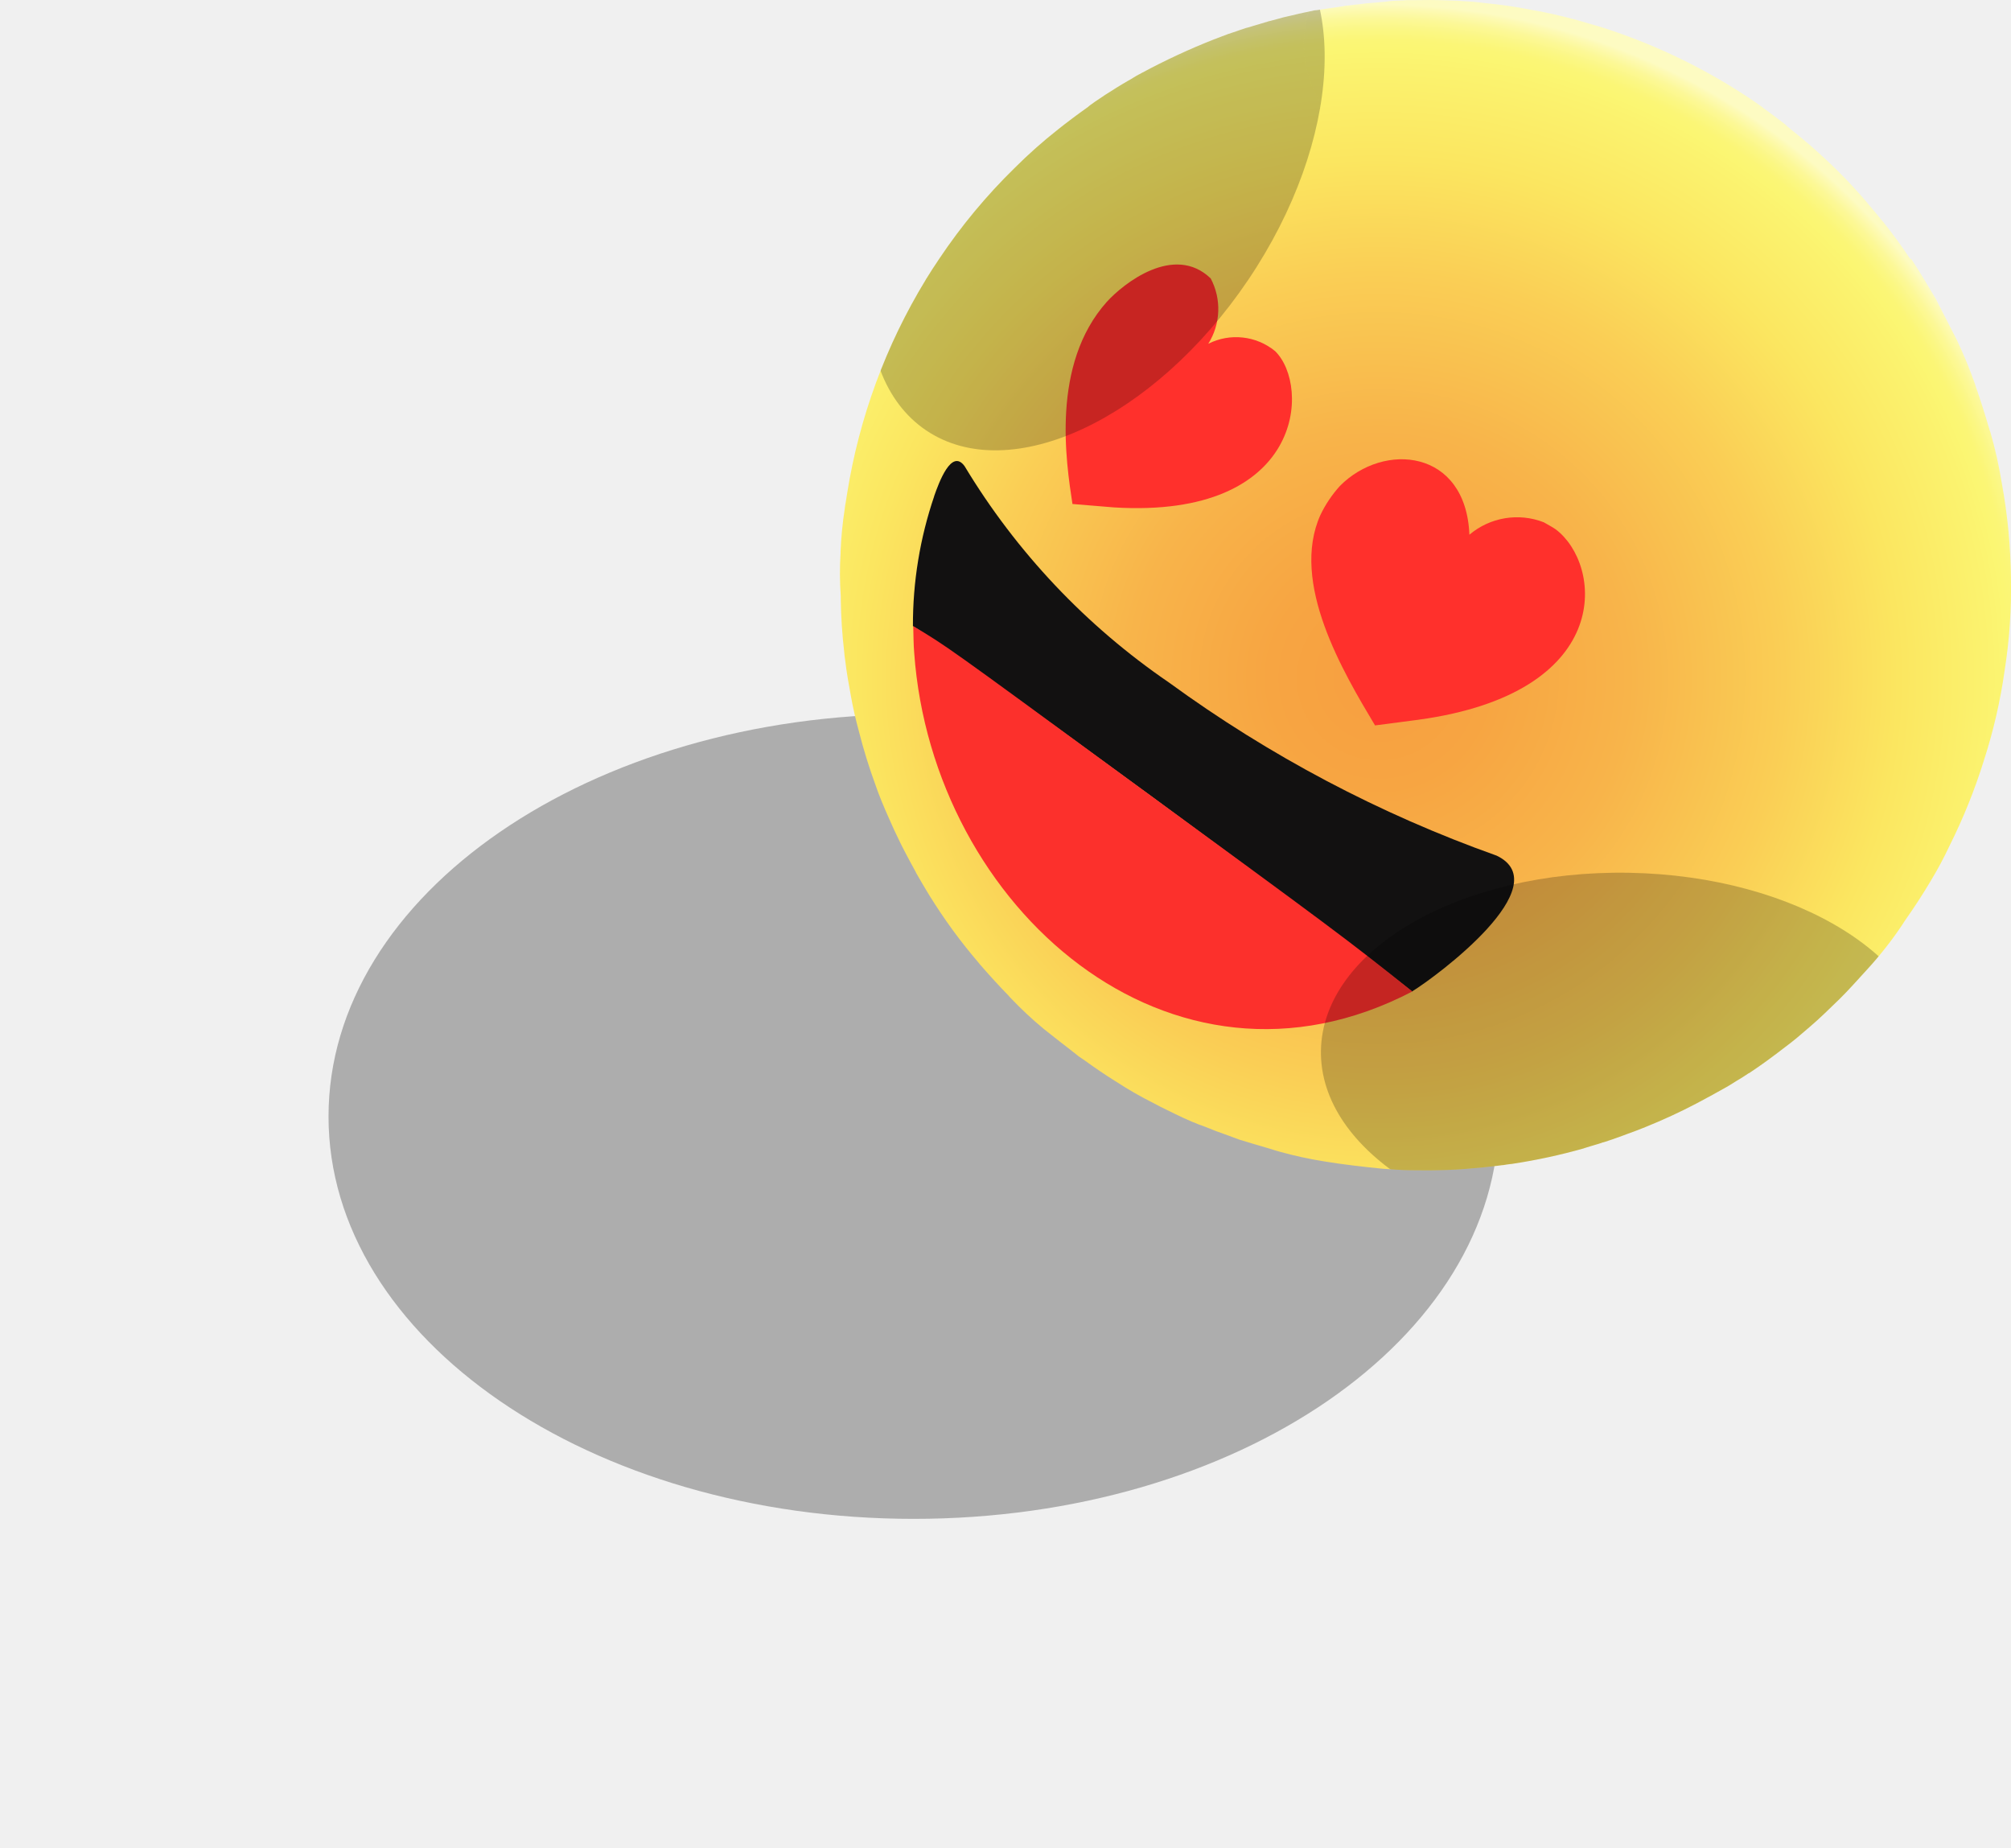
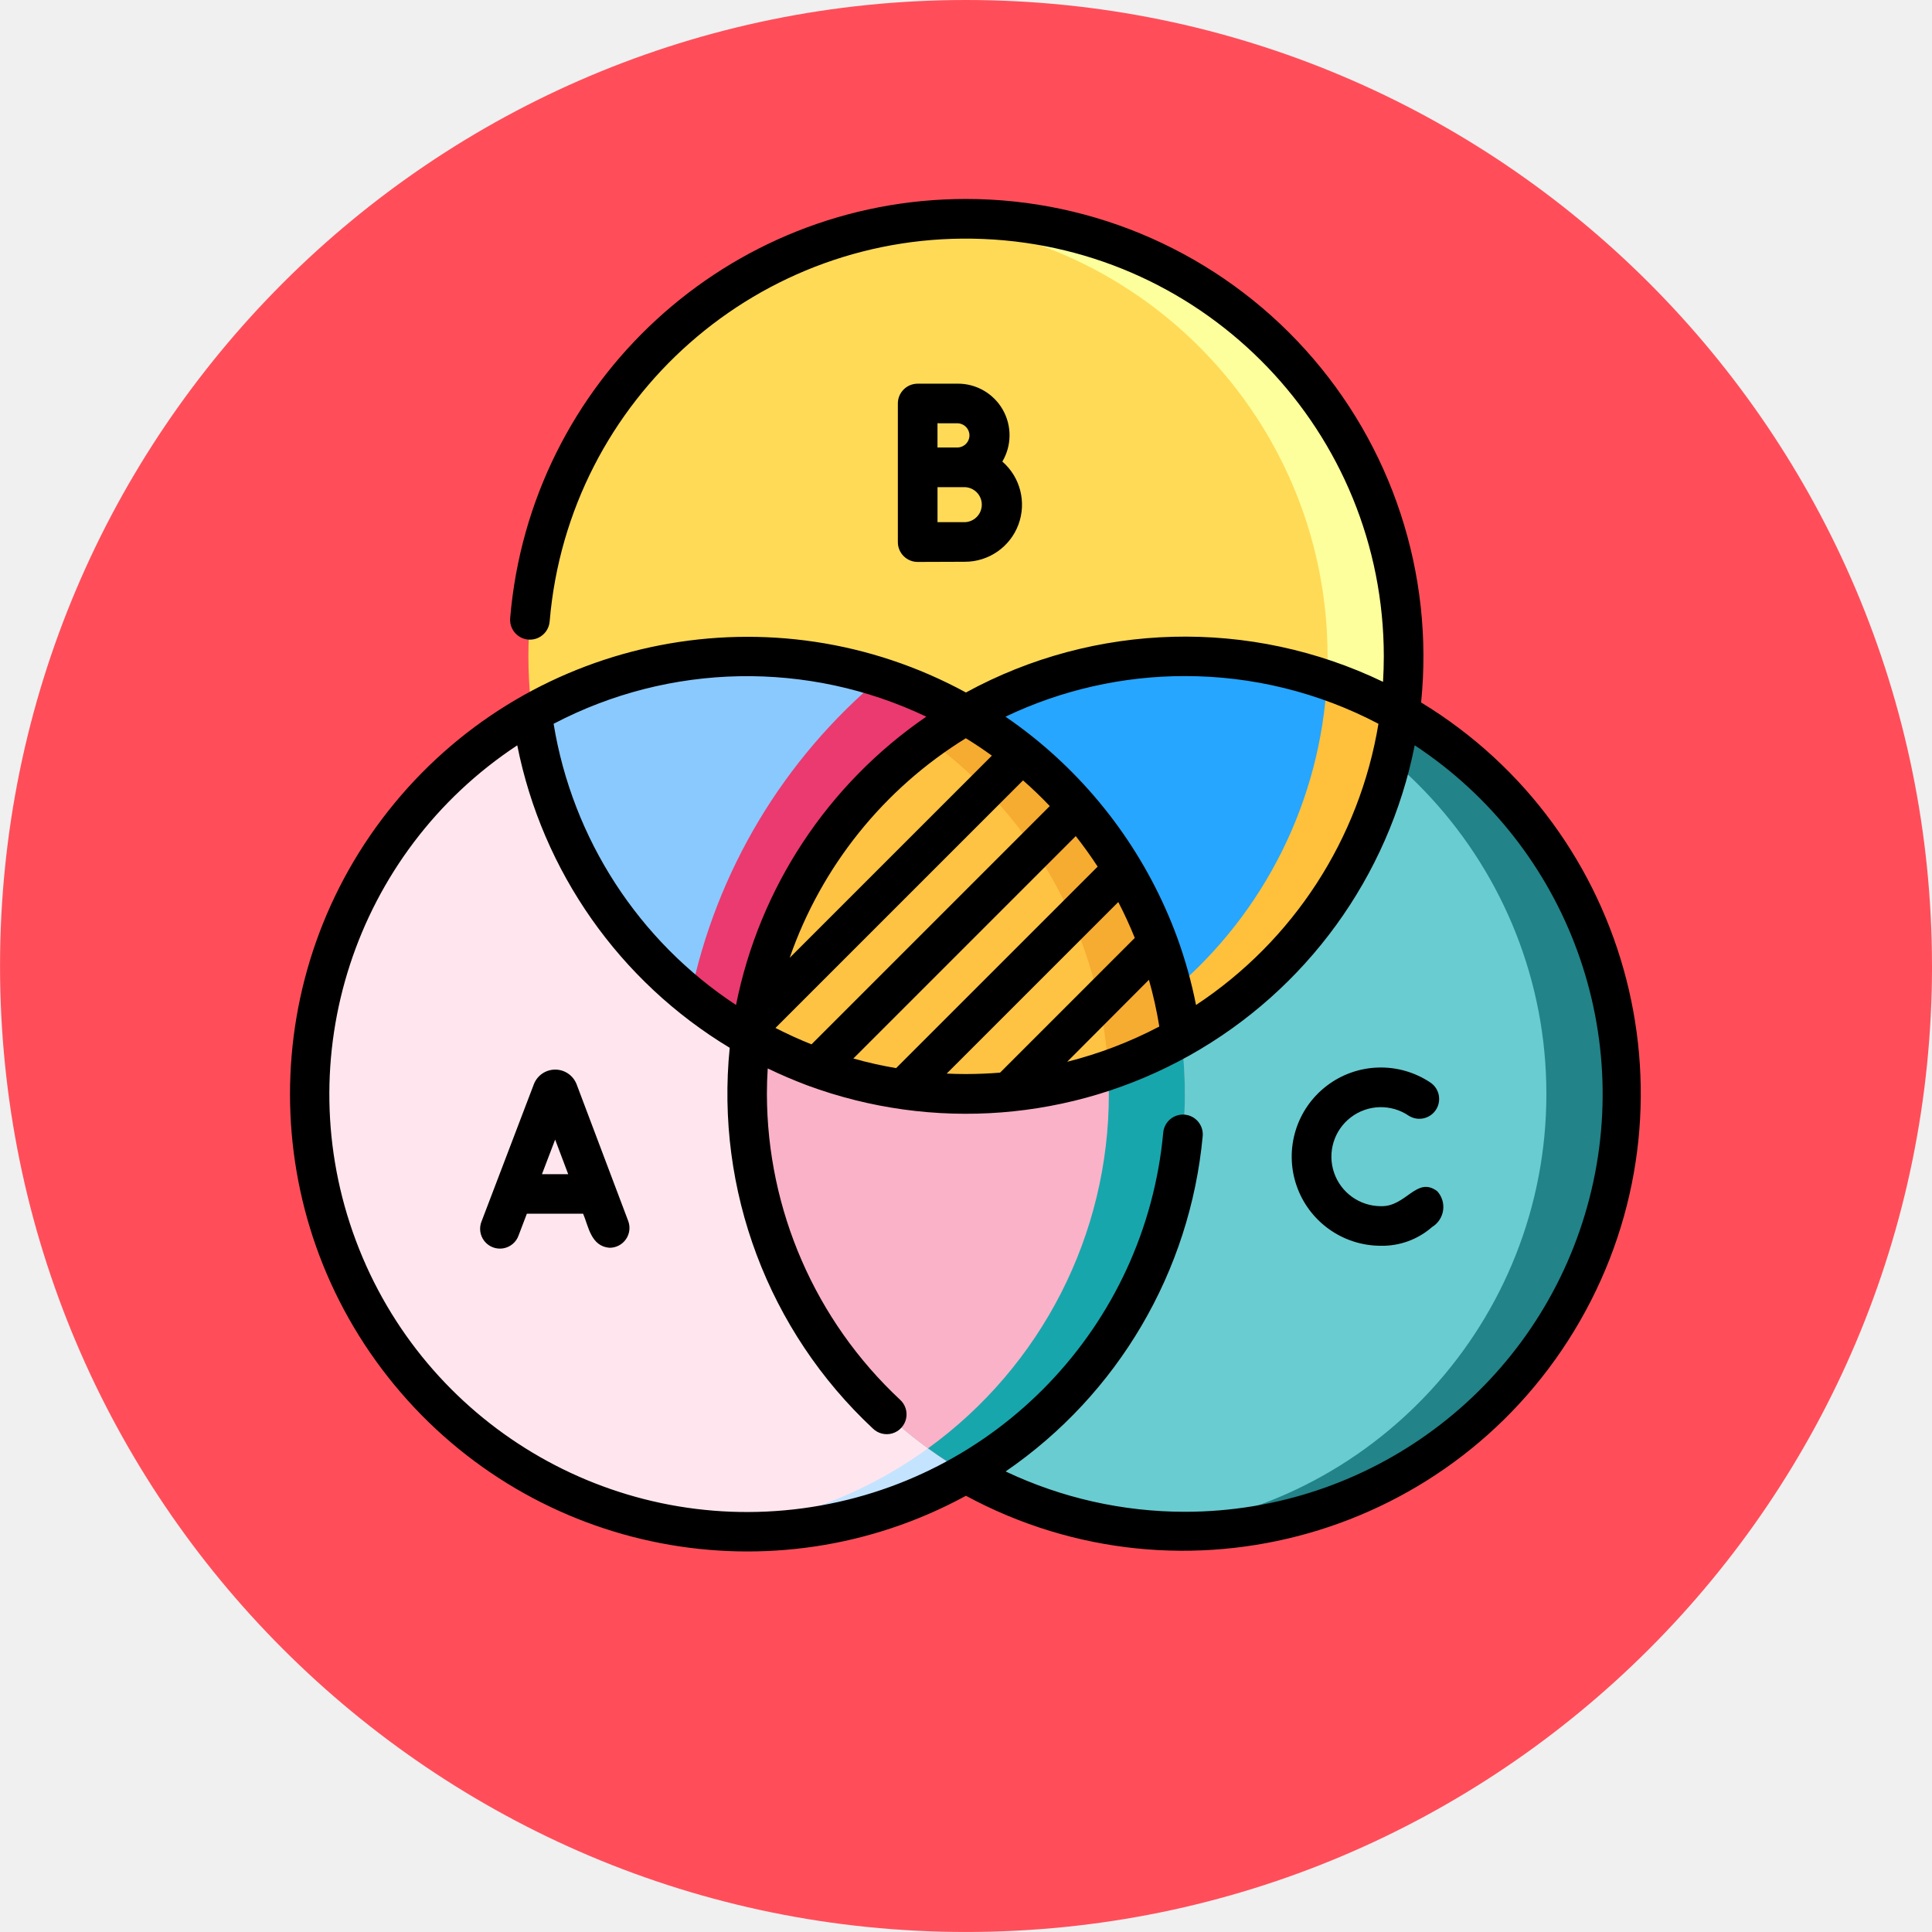
- <svg xmlns="http://www.w3.org/2000/svg" xmlns:xlink="http://www.w3.org/1999/xlink" width="82.478" height="75.758" viewBox="0 0 82.478 75.758">
-   <defs>
-     <radialGradient id="radial-gradient" cx="0.471" cy="0.58" r="0.575" gradientTransform="matrix(-0.999, -0.004, -0.004, 1, 0.933, 0.001)" gradientUnits="objectBoundingBox">
-       <stop offset="0" stop-color="#f79f40" />
-       <stop offset="0.163" stop-color="#f7a542" />
-       <stop offset="0.371" stop-color="#f8b44a" />
-       <stop offset="0.601" stop-color="#face55" />
-       <stop offset="0.771" stop-color="#fbe660" />
-       <stop offset="0.91" stop-color="#fbf36f" />
-       <stop offset="0.932" stop-color="#fbf672" />
-       <stop offset="0.947" stop-color="#fbf676" />
-       <stop offset="0.962" stop-color="#fbf783" />
-       <stop offset="0.978" stop-color="#fcf897" />
-       <stop offset="0.994" stop-color="#fdfab4" />
-       <stop offset="1" stop-color="#fdfbc2" />
-     </radialGradient>
-     <clipPath id="clip-path">
-       <path id="Trazado_116496" data-name="Trazado 116496" d="M52.65,29.84v-.06c0-.11-.03-.77-.15-1.75-.01-.09-.02-.17-.03-.26-.02-.12-.04-.25-.06-.38a23.894,23.894,0,0,0-3.15-8.77c0-.01-.01-.01-.01-.02-.17-.29-.35-.57-.54-.85h0a23.353,23.353,0,0,0-3.06-3.74,20.449,20.449,0,0,0-1.77-1.6c-.39-.32-.78-.62-1.19-.91a.265.265,0,0,1-.06-.05l-.05-.04-.21-.15c-.26-.18-.55-.37-.86-.57h0c-.01-.01-.02-.01-.03-.02-.15-.09-.3-.19-.47-.28-.07-.04-.15-.09-.22-.13s-.12-.07-.19-.11a1.092,1.092,0,0,0-.15-.08,25.413,25.413,0,0,0-2.93-1.4c-.26-.11-.47-.18-.58-.23l-.18-.07-.18-.07c-.01,0-.02-.01-.03-.01l-.04-.01-.3-.1-.04-.01c-.01,0-.03-.01-.04-.01l-.2-.07a2.759,2.759,0,0,0-.27-.08l-.23-.07c-.04-.01-.09-.03-.13-.04-.01,0-.03-.01-.04-.01s-.03-.01-.05-.01a.636.636,0,0,1-.07-.02l-.26-.07-.22-.06c-.07-.02-.14-.03-.21-.05h-.01l-.13-.03-.25-.06-.18-.04a2.049,2.049,0,0,0-.24-.05c-.01,0-.03-.01-.04-.01-.06-.01-.12-.03-.18-.04l-.11-.02-.13-.03h-.02l-.04-.01c-.02,0-.05-.01-.07-.01a1.766,1.766,0,0,1-.2-.04.6.6,0,0,0-.12-.02h0a2.068,2.068,0,0,1-.22-.04l-.19-.03c-.03-.01-.07-.01-.11-.02a.985.985,0,0,0-.17-.02,1,1,0,0,0-.16-.02l-.27-.03-.25-.03c-.03,0-.05-.01-.08-.01h-.02a1.641,1.641,0,0,0-.23-.02l-.34-.03c-.08-.01-.16-.01-.23-.02-.09-.01-.17-.01-.26-.02s-.18-.01-.27-.02A.97.97,0,0,1,29.76,7h-.37c-.48-.01-.96-.01-1.45,0-.11,0-.21,0-.31.01s-.22.01-.32.02c-.07,0-.13.01-.19.01-.16.01-.31.02-.46.04-.05,0-.11.01-.16.01-.22.02-.43.04-.64.07-.1.01-.2.02-.3.04h-.01c-.02,0-.04.01-.06.01q-.24.03-.45.06c-.11.02-.23.04-.34.05-.26.04-.47.08-.61.11-.7.14-1.38.3-2.06.5-.41.11-.77.22-1.21.38a24.021,24.021,0,0,0-5.31,2.61h0c-.17.11-.33.22-.49.33a.265.265,0,0,0-.06.05c-.28.2-.56.4-.84.61a.423.423,0,0,1-.07.05l-.02.02-.02.02c-.01.01-.02.02-.03.02s-.02.01-.03.02c-.08.06-.15.12-.23.18-.15.12-.3.24-.44.36-.08.07-.16.13-.24.2-.16.14-.32.27-.46.4l-.02.02-.02.02c-.03.03-.07.06-.1.09-.75.69-1.21,1.19-1.24,1.22-.23.25-.46.51-.69.77-.16.19-.33.38-.5.59-.01.01-.02.03-.04.04l-.03.03c-.34.42-.69.89-1.08,1.46l-.01.01-.01.01c-.01.01-.01.02-.02.02-.18.26-.36.55-.54.86-.16.26-.32.52-.46.75l-.46.88c-.15.29-.29.56-.42.82a16.758,16.758,0,0,0-.76,1.82h0v.01c-.22.6-.42,1.23-.6,1.84l-.01.02a.037.037,0,0,1-.01.03,17.968,17.968,0,0,0-.5,2.13,23.506,23.506,0,0,0-.17,7.66,22.794,22.794,0,0,0,.82,3.68,23.944,23.944,0,0,0,1.38,3.51,15.311,15.311,0,0,0,.75,1.42c.32.56.68,1.11,1.06,1.66.04.07.09.13.13.2a16,16,0,0,0,1.39,1.8c.34.37.78.88,1.14,1.24s.83.82,1.22,1.15h0c.42.37.6.53.99.83q.72.585,1.47,1.08h.01c.16.11.32.22.49.32.19.12.38.24.55.34.09.05.22.13.36.21a.573.573,0,0,1,.07.04c.15.09.33.18.52.29.04.02.09.05.13.07a22.789,22.789,0,0,0,2.12,1c.18.07.42.17.7.28l.24.09.42.15.3.1.11.03c.01,0,.01,0,.02.01l.16.05a2.759,2.759,0,0,0,.27.08l.26.08c.01,0,.02,0,.02.01a22.1,22.1,0,0,0,2.96.66l.09.01c.08.01.17.03.27.04h.03l.23.03.53.06c.24.03.56.05.79.07s.49.03.74.04h.02c.13.01.25.01.37.01.33.01.77,0,1.1.01s.79-.03,1.13-.05c.72-.06,1.68-.17,2.39-.28a18.747,18.747,0,0,0,1.84-.38c.14-.04.28-.08.43-.12.43-.12.87-.25,1.24-.36l.43-.16c.35-.12.69-.25,1.03-.38l.17-.06c.4-.15.89-.38,1.32-.59.19-.09.37-.18.55-.28a15.71,15.71,0,0,0,1.56-.88c.02-.01.03-.02.05-.03.41-.26.82-.52,1.22-.81.09-.06.18-.12.26-.17l.44-.34c.12-.09.23-.18.35-.27l.66-.52a14.289,14.289,0,0,0,1.37-1.26l.03-.03.07-.07c.35-.35.74-.77,1.2-1.29a.138.138,0,0,0,.03-.04h0a20.958,20.958,0,0,0,2.02-2.71c.01-.01.01-.02.02-.03.19-.3.38-.61.57-.95v-.01h0c.08-.14.16-.29.24-.44.11-.2.22-.41.31-.59l.09-.18c.16-.32.31-.65.47-.99.21-.47.41-.94.56-1.36h0c.26-.7.5-1.44.71-2.23.13-.48.25-.96.33-1.41.1-.48.18-.98.25-1.5.02-.12.03-.23.05-.34.08-.69.14-1.41.16-2.14v-.13C52.68,31.04,52.68,30.45,52.65,29.84Z" transform="translate(-4.654 -6.992)" />
-     </clipPath>
-     <linearGradient id="linear-gradient" x1="-0.166" y1="-323.933" x2="-1.166" y2="-323.933" gradientUnits="objectBoundingBox">
-       <stop offset="0" stop-color="#19b79c" />
-       <stop offset="0.405" stop-color="#1dbb9e" />
-       <stop offset="0.825" stop-color="#2ac8a3" />
-       <stop offset="0.997" stop-color="#31cfa6" />
-     </linearGradient>
-     <linearGradient id="linear-gradient-2" x1="-2.106" y1="-363.238" x2="-3.08" y2="-363.238" xlink:href="#linear-gradient" />
-     <clipPath id="clip-path-2">
-       <path id="Trazado_116504" data-name="Trazado 116504" d="M4.652,29.65v-.06a15.757,15.757,0,0,1,.17-1.74,2.335,2.335,0,0,1,.04-.26c.02-.12.04-.25.06-.38a24.088,24.088,0,0,1,3.22-8.75c0-.01.01-.01.01-.02.18-.29.36-.57.55-.85h0a23.39,23.39,0,0,1,3.09-3.72,20.134,20.134,0,0,1,1.78-1.58q.585-.465,1.2-.9a.265.265,0,0,0,.06-.05l.05-.04.21-.15c.26-.18.55-.37.86-.56h0c.01-.01.02-.01.03-.02.15-.09.31-.19.47-.28a2.53,2.53,0,0,0,.22-.13c.06-.04.12-.07.19-.11.05-.03.1-.05.15-.08a27.308,27.308,0,0,1,2.95-1.37c.26-.1.47-.18.58-.22l.18-.06.18-.06c.01,0,.02-.01.03-.01l.05-.02.3-.1.04-.01c.01,0,.03-.01.04-.01l.2-.06c.08-.02.19-.06.27-.08l.23-.07a.647.647,0,0,0,.13-.04c.01,0,.03-.01.04-.01s.03-.01.05-.01a.637.637,0,0,0,.07-.02l.26-.07.22-.06c.07-.02.14-.03.21-.05h.01l.13-.03c.08-.02.18-.04.25-.06l.18-.04c.08-.02.16-.03.24-.05.01,0,.03-.01.04-.01a1.163,1.163,0,0,0,.18-.04l.11-.01.13-.02h.02l.04-.01c.02,0,.05-.01.07-.01l.2-.03c.04-.01.09-.01.13-.02h0l.22-.03.19-.03a.516.516,0,0,0,.11-.02.985.985,0,0,1,.17-.02c.06-.01.11-.01.16-.02l.27-.03.25-.03c.03,0,.05-.01.08-.01h.02c.07-.01.15-.01.23-.02l.34-.03c.08-.01.16-.01.23-.02a1.569,1.569,0,0,1,.24-.03,2.437,2.437,0,0,1,.27-.01.86.86,0,0,1,.16-.01l.15-.01h.24c.49-.01.97-.01,1.45.01.11,0,.21.01.31.01s.22.01.32.02c.07,0,.13.01.19.01.16.01.31.02.46.04.05.01.11.01.16.02.22.02.43.05.64.07.1.01.2.03.3.04h.01c.02,0,.04.01.06.01.16.02.31.05.45.07l.34.06c.26.05.47.09.6.11.69.14,1.38.31,2.06.52.41.11.76.23,1.21.39a24.178,24.178,0,0,1,5.28,2.65h0c.16.11.33.22.49.34a.265.265,0,0,1,.06.05c.28.2.56.41.83.62a.424.424,0,0,0,.07.05l.02.02.02.02.03.03c.01.01.02.01.02.02.08.06.15.12.22.18.15.12.3.24.44.36.08.07.16.14.24.2.16.14.31.28.46.41l.02.02.02.02c.03.03.07.06.1.09.75.69,1.2,1.2,1.23,1.23.23.25.46.51.68.78.16.19.32.38.49.59.01.01.02.03.04.04l.02.03c.33.42.69.89,1.07,1.47l.04.01.01.01c.01.01.01.02.02.02.17.26.36.56.54.86.16.26.31.53.45.75l.45.88c.15.29.29.56.42.82a18.431,18.431,0,0,1,.75,1.83h0v.01c.21.6.41,1.23.59,1.85l.01.02a.037.037,0,0,0,.01.03,17.59,17.59,0,0,1,.48,2.14,22.71,22.71,0,0,1,.37,3.87,21.465,21.465,0,0,1-.26,3.8,21.96,21.96,0,0,1-.85,3.68,23.286,23.286,0,0,1-1.41,3.5,15.244,15.244,0,0,1-.76,1.42c-.33.56-.69,1.11-1.07,1.65-.04.07-.09.13-.13.2a15.2,15.2,0,0,1-1.41,1.79c-.34.37-.79.88-1.15,1.23s-.84.82-1.22,1.14h0c-.43.37-.6.52-1,.82-.49.38-.98.74-1.48,1.07H41.9c-.16.11-.32.21-.49.31-.19.12-.38.24-.55.33-.09.05-.22.12-.36.2a.574.574,0,0,0-.07.04c-.15.08-.33.18-.52.28-.04.02-.09.05-.13.07a23.108,23.108,0,0,1-2.12.98c-.18.07-.42.17-.71.27l-.24.09-.42.15-.3.1-.11.03c-.01,0-.01,0-.02.01l-.16.05c-.08.02-.19.06-.27.08l-.26.08c-.01,0-.02,0-.02.01a23.962,23.962,0,0,1-2.96.64l-.09.01c-.08.01-.17.02-.27.04H31.8l-.23.03-.53.06c-.24.02-.56.05-.79.07s-.49.03-.74.04h-.02c-.13,0-.25.01-.37.01-.33.01-.77,0-1.1,0s-.79-.04-1.13-.06c-.72-.07-1.68-.18-2.39-.3a16.281,16.281,0,0,1-1.84-.4c-.14-.04-.28-.08-.43-.13-.43-.12-.87-.26-1.24-.37l-.43-.16c-.35-.12-.69-.25-1.03-.39l-.17-.06c-.4-.15-.88-.38-1.32-.6-.19-.09-.37-.18-.55-.28a15.612,15.612,0,0,1-1.55-.89.219.219,0,0,0-.05-.03c-.41-.26-.81-.53-1.21-.82-.09-.06-.17-.12-.25-.17L14,49.97c-.12-.09-.23-.18-.35-.27l-.66-.52a15.233,15.233,0,0,1-1.36-1.27l-.03-.03-.06-.07c-.34-.35-.74-.78-1.19-1.3a.138.138,0,0,1-.03-.04h0a21.889,21.889,0,0,1-2-2.73c-.01-.01-.01-.02-.02-.03-.18-.3-.37-.61-.56-.95v-.01h0c-.08-.14-.16-.29-.24-.44-.11-.21-.22-.41-.31-.59l-.09-.18c-.16-.32-.31-.65-.46-.99-.21-.47-.41-.95-.55-1.36h0a22.441,22.441,0,0,1-.69-2.23c-.13-.48-.24-.96-.32-1.41-.09-.49-.18-.98-.24-1.5-.02-.12-.03-.23-.04-.34a21.166,21.166,0,0,1-.14-2.14v-.13A13.347,13.347,0,0,1,4.652,29.65Z" transform="translate(-4.627 -6.983)" fill="url(#radial-gradient)" />
-     </clipPath>
-   </defs>
-   <g id="Grupo_157926" data-name="Grupo 157926" transform="translate(13.474)">
-     <ellipse id="Elipse_4737" data-name="Elipse 4737" cx="24" cy="16.5" rx="24" ry="16.5" transform="translate(0 29.284)" fill="#0b0b0b" opacity="0.292" style="mix-blend-mode: multiply;isolation: isolate" />
-     <path id="Trazado_116493" data-name="Trazado 116493" d="M4.652,29.65v-.06a15.757,15.757,0,0,1,.17-1.74,2.335,2.335,0,0,1,.04-.26c.02-.12.04-.25.06-.38a24.088,24.088,0,0,1,3.22-8.75c0-.01.01-.01.01-.02.18-.29.36-.57.55-.85h0a23.39,23.39,0,0,1,3.09-3.72,20.134,20.134,0,0,1,1.78-1.58q.585-.465,1.2-.9a.265.265,0,0,0,.06-.05l.05-.04.21-.15c.26-.18.55-.37.86-.56h0c.01-.01.02-.01.03-.02.15-.09.31-.19.47-.28a2.53,2.53,0,0,0,.22-.13c.06-.04.12-.07.19-.11.05-.03.1-.05.15-.08a27.308,27.308,0,0,1,2.95-1.37c.26-.1.47-.18.58-.22l.18-.06.18-.06c.01,0,.02-.01.03-.01l.05-.02.3-.1.04-.01c.01,0,.03-.01.04-.01l.2-.06c.08-.02.19-.06.27-.08l.23-.07a.647.647,0,0,0,.13-.04c.01,0,.03-.01.04-.01s.03-.01.05-.01a.637.637,0,0,0,.07-.02l.26-.07.22-.06c.07-.02.14-.03.21-.05h.01l.13-.03c.08-.02.18-.04.25-.06l.18-.04c.08-.02.16-.03.24-.05.01,0,.03-.01.04-.01a1.163,1.163,0,0,0,.18-.04l.11-.01.13-.02h.02l.04-.01c.02,0,.05-.01.07-.01l.2-.03c.04-.01.09-.01.13-.02h0l.22-.03.19-.03a.516.516,0,0,0,.11-.02.985.985,0,0,1,.17-.02c.06-.01.11-.01.16-.02l.27-.03.25-.03c.03,0,.05-.01.08-.01h.02c.07-.01.15-.01.23-.02l.34-.03c.08-.01.16-.01.23-.02a1.569,1.569,0,0,1,.24-.03,2.437,2.437,0,0,1,.27-.01.86.86,0,0,1,.16-.01l.15-.01h.24c.49-.01.97-.01,1.45.01.11,0,.21.01.31.01s.22.01.32.02c.07,0,.13.01.19.01.16.01.31.02.46.04.05.01.11.01.16.02.22.02.43.05.64.07.1.01.2.03.3.04h.01c.02,0,.04.01.06.01.16.02.31.05.45.07l.34.06c.26.05.47.09.6.11.69.14,1.38.31,2.06.52.41.11.76.23,1.21.39a24.178,24.178,0,0,1,5.28,2.65h0c.16.11.33.22.49.34a.265.265,0,0,1,.06.05c.28.2.56.41.83.62a.424.424,0,0,0,.07.05l.02.02.02.02.03.03c.01.01.02.01.02.02.08.06.15.12.22.18.15.12.3.24.44.36.08.07.16.14.24.2.16.14.31.28.46.41l.02.02.02.02c.03.03.07.06.1.09.75.69,1.2,1.2,1.23,1.23.23.25.46.51.68.78.16.19.32.38.49.59.01.01.02.03.04.04l.02.03c.33.42.69.89,1.07,1.47l.04.01.01.01c.01.01.01.02.02.02.17.26.36.56.54.86.16.26.31.53.45.75l.45.88c.15.29.29.56.42.82a18.431,18.431,0,0,1,.75,1.83h0v.01c.21.6.41,1.23.59,1.85l.01.02a.037.037,0,0,0,.01.03,17.59,17.59,0,0,1,.48,2.14,22.71,22.71,0,0,1,.37,3.87,21.465,21.465,0,0,1-.26,3.8,21.96,21.96,0,0,1-.85,3.68,23.286,23.286,0,0,1-1.41,3.5,15.244,15.244,0,0,1-.76,1.42c-.33.56-.69,1.11-1.07,1.65-.04.07-.09.13-.13.2a15.2,15.2,0,0,1-1.41,1.79c-.34.37-.79.88-1.15,1.23s-.84.82-1.22,1.14h0c-.43.37-.6.52-1,.82-.49.38-.98.74-1.48,1.07H41.9c-.16.11-.32.21-.49.31-.19.12-.38.24-.55.33-.09.05-.22.12-.36.2a.574.574,0,0,0-.07.04c-.15.08-.33.18-.52.28-.04.02-.09.05-.13.07a23.108,23.108,0,0,1-2.12.98c-.18.07-.42.17-.71.27l-.24.09-.42.15-.3.1-.11.03c-.01,0-.01,0-.02.01l-.16.05c-.08.02-.19.06-.27.08l-.26.08c-.01,0-.02,0-.02.01a23.962,23.962,0,0,1-2.96.64l-.09.01c-.08.01-.17.02-.27.04H31.8l-.23.03-.53.06c-.24.02-.56.05-.79.07s-.49.03-.74.04h-.02c-.13,0-.25.01-.37.01-.33.01-.77,0-1.1,0s-.79-.04-1.13-.06c-.72-.07-1.68-.18-2.39-.3a16.281,16.281,0,0,1-1.84-.4c-.14-.04-.28-.08-.43-.13-.43-.12-.87-.26-1.24-.37l-.43-.16c-.35-.12-.69-.25-1.03-.39l-.17-.06c-.4-.15-.88-.38-1.32-.6-.19-.09-.37-.18-.55-.28a15.612,15.612,0,0,1-1.55-.89.219.219,0,0,0-.05-.03c-.41-.26-.81-.53-1.21-.82-.09-.06-.17-.12-.25-.17L14,49.97c-.12-.09-.23-.18-.35-.27l-.66-.52a15.233,15.233,0,0,1-1.36-1.27l-.03-.03-.06-.07c-.34-.35-.74-.78-1.19-1.3a.138.138,0,0,1-.03-.04h0a21.889,21.889,0,0,1-2-2.73c-.01-.01-.01-.02-.02-.03-.18-.3-.37-.61-.56-.95v-.01h0c-.08-.14-.16-.29-.24-.44-.11-.21-.22-.41-.31-.59l-.09-.18c-.16-.32-.31-.65-.46-.99-.21-.47-.41-.95-.55-1.36h0a22.441,22.441,0,0,1-.69-2.23c-.13-.48-.24-.96-.32-1.41-.09-.49-.18-.98-.24-1.5-.02-.12-.03-.23-.04-.34a21.166,21.166,0,0,1-.14-2.14v-.13A13.347,13.347,0,0,1,4.652,29.65Z" transform="translate(16.349 -6.983)" fill="url(#radial-gradient)" />
-     <g id="Grupo_86225" data-name="Grupo 86225" transform="translate(20.955 0.009)" clip-path="url(#clip-path)">
-       <path id="Trazado_116494" data-name="Trazado 116494" d="M50.67,21.64a4.37,4.37,0,0,1,.18-.46C50.8,21.33,50.74,21.48,50.67,21.64Z" transform="translate(-48.844 -6.992)" fill="url(#linear-gradient)" />
-       <path id="Trazado_116495" data-name="Trazado 116495" d="M4.7,34.92c.03-.14.05-.28.08-.41C4.75,34.65,4.73,34.79,4.7,34.92Z" transform="translate(43.196 -6.992)" fill="url(#linear-gradient-2)" />
-     </g>
-     <path id="Trazado_116497" data-name="Trazado 116497" d="M25.873,27.33A16.375,16.375,0,0,0,25,32.66c2.26,1.39,16.97,12.2,20.47,14.98,1.03-.63,6.02-4.35,3.47-5.57a52.925,52.925,0,0,1-13.44-7.1,28.664,28.664,0,0,1-8.38-8.87c-.54-.75-1.06.69-1.25,1.23" transform="translate(-1.032 -6.983)" fill="#121111" />
-     <path id="Trazado_116499" data-name="Trazado 116499" d="M29.22,33.76c.75,10.43,10.52,19.05,20.43,13.88-2.65-2.12-3.33-2.62-11.66-8.71-7.45-5.46-7.45-5.46-8.81-6.27.01.33.01.77.04,1.1" transform="translate(-5.199 -6.983)" fill="#fc302c" />
-     <g id="Grupo_86231" data-name="Grupo 86231" transform="translate(40.307 18.833)">
-       <path id="Trazado_116501" data-name="Trazado 116501" d="M22.473,28.1c-1.25,2.78.93,6.44,2.24,8.63.65-.09,1.52-.19,2.17-.29,7.67-1.22,7.14-6.32,5.24-7.75-.14-.1-.34-.2-.49-.29a3.024,3.024,0,0,0-3.05.51c-.14-3.51-3.51-3.82-5.31-2a4.969,4.969,0,0,0-.8,1.19" transform="translate(-22.099 -25.816)" fill="#ff302c" />
-     </g>
-     <g id="Grupo_86232" data-name="Grupo 86232" transform="translate(30.232 10.846)">
-       <path id="Trazado_116503" data-name="Trazado 116503" d="M35.806,19.36c-2.3,2.57-1.67,6.58-1.41,8.29.51.04,1.19.1,1.7.14,7.78.48,8.08-4.98,6.61-6.41a2.529,2.529,0,0,0-2.74-.3,2.679,2.679,0,0,0,.1-2.68c-1.5-1.44-3.58.21-4.26.96" transform="translate(-34.117 -17.829)" fill="#ff302c" />
-     </g>
-     <g id="Enmascarar_grupo_59" data-name="Enmascarar grupo 59" transform="translate(20.976 0)" clip-path="url(#clip-path-2)">
-       <g id="Grupo_86233" data-name="Grupo 86233" transform="translate(-2.683 -7.272)" opacity="0.561" style="mix-blend-mode: multiply;isolation: isolate">
-         <g id="Grupo_86230" data-name="Grupo 86230" transform="translate(0)">
-           <ellipse id="Elipse_4734" data-name="Elipse 4734" cx="12.5" cy="7.5" rx="12.5" ry="7.5" transform="translate(21.707 1.557)" fill="#fff" opacity="0.743" />
-           <ellipse id="Elipse_4735" data-name="Elipse 4735" cx="12.5" cy="7.5" rx="12.5" ry="7.5" transform="translate(26.415 8.388) rotate(124)" opacity="0.387" />
-           <ellipse id="Elipse_4736" data-name="Elipse 4736" cx="12.5" cy="7.5" rx="12.5" ry="7.5" transform="matrix(-1, -0.017, 0.017, -1, 47.282, 58.274)" opacity="0.387" />
+ <svg xmlns="http://www.w3.org/2000/svg" width="68.839" height="68.839" viewBox="0 0 68.839 68.839">
+   <g id="Grupo_1102872" data-name="Grupo 1102872" transform="translate(11901.333 11755.579)">
+     <g id="Grupo_1102871" data-name="Grupo 1102871">
+       <g id="Grupo_1102870" data-name="Grupo 1102870">
+         <g id="Grupo_1102869" data-name="Grupo 1102869">
+           <g id="Grupo_1102851" data-name="Grupo 1102851" transform="translate(-13162.016 -11941)">
+             <path id="Trazado_873228" data-name="Trazado 873228" d="M217.311,36.055A34.419,34.419,0,1,1,182.894,1.639a34.421,34.421,0,0,1,34.416,34.416" transform="translate(1112.211 183.782)" fill="#ff4e5a" />
+             <g id="diagrama-de-venn" transform="translate(1271.008 192.51)">
+               <g id="Grupo_1102848" data-name="Grupo 1102848" transform="translate(0.706 0.706)">
+                 <circle id="Elipse_11560" data-name="Elipse 11560" cx="15.592" cy="15.592" r="15.592" transform="translate(7.796 0)" fill="#ffda57" />
+                 <path id="Trazado_883067" data-name="Trazado 883067" d="M242.969,7.5c-.456,0-.908.021-1.354.059a15.592,15.592,0,0,1,0,31.066c.446.038.9.059,1.354.059a15.592,15.592,0,1,0,0-31.185Z" transform="translate(-219.581 -7.5)" fill="#fcff9b" />
+                 <circle id="Elipse_11561" data-name="Elipse 11561" cx="15.592" cy="15.592" r="15.592" transform="translate(0 15.592)" fill="#ffe6ee" />
+                 <path id="Trazado_883068" data-name="Trazado 883068" d="M160.133,173.167c-.456,0-.908.021-1.354.059a15.592,15.592,0,0,1,0,31.066c.446.038.9.059,1.354.059a15.592,15.592,0,1,0,0-31.185Z" transform="translate(-144.541 -157.575)" fill="#c4e3ff" />
+                 <circle id="Elipse_11562" data-name="Elipse 11562" cx="15.592" cy="15.592" r="15.592" transform="translate(15.592 15.592)" fill="#69ccd1" />
+                 <path id="Trazado_883069" data-name="Trazado 883069" d="M325.8,173.167c-.456,0-.908.021-1.354.059a15.592,15.592,0,0,1,0,31.066c.446.038.9.059,1.354.059a15.592,15.592,0,0,0,0-31.185Z" transform="translate(-294.615 -157.575)" fill="#228388" />
+                 <path id="Trazado_883070" data-name="Trazado 883070" d="M107.173,175.256a15.6,15.6,0,0,0-7.667,11.494,15.6,15.6,0,0,1-7.8-11.567,15.612,15.612,0,0,1,15.463.073Z" transform="translate(-83.784 -157.577)" fill="#8ac9fe" />
+                 <path id="Trazado_883071" data-name="Trazado 883071" d="M158.455,181.114a20.083,20.083,0,0,0-6.8,11.361,15.612,15.612,0,0,0,2.154,1.47,15.6,15.6,0,0,1,7.667-11.494A15.528,15.528,0,0,0,158.455,181.114Z" transform="translate(-138.085 -164.774)" fill="#ea3a70" />
+                 <path id="Trazado_883072" data-name="Trazado 883072" d="M189.874,206.824a15.612,15.612,0,0,1-15.334,0,15.6,15.6,0,0,1,7.667-11.494A15.6,15.6,0,0,1,189.874,206.824Z" transform="translate(-158.819 -177.652)" fill="#ffc344" />
+                 <path id="Trazado_883073" data-name="Trazado 883073" d="M248.039,207.993a15.525,15.525,0,0,0,2.6-1.17,15.6,15.6,0,0,0-7.667-11.494,15.618,15.618,0,0,0-1.353.881A15.572,15.572,0,0,1,248.039,207.993Z" transform="translate(-219.585 -177.652)" fill="#f6ab31" />
+                 <path id="Trazado_883074" data-name="Trazado 883074" d="M188.762,319.462a15.589,15.589,0,0,1-7.8,13.507A15.616,15.616,0,0,1,173.3,317.45a15.612,15.612,0,0,0,15.334,0,15.6,15.6,0,0,1,.129,2.012Z" transform="translate(-157.577 -288.278)" fill="#fab2c8" />
+                 <path id="Trazado_883075" data-name="Trazado 883075" d="M250.635,317.45a15.521,15.521,0,0,1-2.6,1.17q.022.419.023.843a15.57,15.57,0,0,1-6.442,12.625,15.615,15.615,0,0,0,1.354.882,15.615,15.615,0,0,0,7.667-15.519Z" transform="translate(-219.58 -288.278)" fill="#18a6ad" />
+                 <path id="Trazado_883076" data-name="Trazado 883076" d="M271.464,175.182a15.6,15.6,0,0,1-7.8,11.567A15.6,15.6,0,0,0,256,175.256a15.614,15.614,0,0,1,15.464-.073Z" transform="translate(-232.612 -157.577)" fill="#26a6fe" />
+                 <path id="Trazado_883077" data-name="Trazado 883077" d="M339.666,182.121a15.558,15.558,0,0,1-5.5,11.065,15.539,15.539,0,0,1,.311,1.672,15.6,15.6,0,0,0,7.8-11.567A15.524,15.524,0,0,0,339.666,182.121Z" transform="translate(-303.416 -165.686)" fill="#ffc03c" />
+               </g>
+               <g id="Grupo_1102849" data-name="Grupo 1102849" transform="translate(0 0)">
+                 <path id="Trazado_883078" data-name="Trazado 883078" d="M75.605,330.133l-.008-.019a.815.815,0,0,0-.756-.507h0a.815.815,0,0,0-.756.508l-.006.016L72.223,335a.706.706,0,1,0,1.319.5l.289-.758h2.005c.192.449.274,1.163.946,1.213a.706.706,0,0,0,.66-.955Zm-1.236,3.2.47-1.233.465,1.233Z" transform="translate(-65.384 -298.585)" />
+                 <path id="Trazado_883079" data-name="Trazado 883079" d="M232.342,69.93h-1.435a.706.706,0,0,0-.706.706v4.939a.706.706,0,0,0,.706.706h0s1.319-.006,1.682-.006a2.034,2.034,0,0,0,1.335-3.57,1.839,1.839,0,0,0-1.586-2.776Zm0,1.412a.431.431,0,0,1,0,.861h-.729v-.863Zm.251,3.522-.979,0V73.617h.979a.624.624,0,0,1,0,1.247Z" transform="translate(-208.535 -63.348)" />
+                 <path id="Trazado_883080" data-name="Trazado 883080" d="M384.506,333.238c-.737-.555-1.108.561-2.009.532a1.764,1.764,0,1,1,.986-3.227.706.706,0,0,0,.79-1.17,3.176,3.176,0,1,0-1.776,5.808,2.694,2.694,0,0,0,1.825-.669A.835.835,0,0,0,384.506,333.238Z" transform="translate(-343.62 -297.882)" />
+                 <path id="Trazado_883081" data-name="Trazado 883081" d="M40.31,17.94A16.3,16.3,0,0,0,24.094,0,16.3,16.3,0,0,0,7.853,14.928a.706.706,0,1,0,1.407.117A14.887,14.887,0,0,1,38.981,16.3c0,.3-.01.605-.028.905a16.279,16.279,0,0,0-14.861.38,16.294,16.294,0,1,0,0,28.622A16.3,16.3,0,0,0,40.31,17.94ZM31.89,17a14.794,14.794,0,0,1,6.9,1.7,14.913,14.913,0,0,1-6.5,10.02,16.147,16.147,0,0,0-.674-2.413,16.377,16.377,0,0,0-5.167-7.16q-.461-.367-.948-.7A14.8,14.8,0,0,1,31.89,17Zm-7.8,14.18q-.344,0-.684-.016l6.114-6.113q.323.622.588,1.279l-4.8,4.8q-.6.049-1.218.05Zm-4.011-.552,7.926-7.926q.413.525.78,1.087l-7.181,7.18a14.783,14.783,0,0,1-1.524-.342Zm-2.774-1.09,8.821-8.821q.5.436.953.915l-8.49,8.49q-.657-.263-1.284-.584Zm.507-2.5a14.963,14.963,0,0,1,6.276-7.823q.476.293.928.62Zm12.8.784a14.773,14.773,0,0,1,.37,1.665A14.779,14.779,0,0,1,27.7,30.742Zm-7.937-9.373A16.334,16.334,0,0,0,15.9,28.719,14.868,14.868,0,0,1,9.4,18.7a14.848,14.848,0,0,1,13.282-.252ZM31.89,46.777a14.9,14.9,0,0,1-6.384-1.437,16.32,16.32,0,0,0,7.023-11.96.706.706,0,0,0-1.406-.127A14.887,14.887,0,1,1,8.105,19.468a16.3,16.3,0,0,0,7.57,10.777,16.311,16.311,0,0,0,5.1,13.565.706.706,0,1,0,.963-1.032A14.94,14.94,0,0,1,17,31.89c0-.306.01-.609.029-.91q.682.329,1.4.6A16.3,16.3,0,0,0,40.082,19.467,14.882,14.882,0,0,1,31.89,46.777Z" transform="translate(0 0)" />
+               </g>
+             </g>
+           </g>
        </g>
      </g>
    </g>
  </g>
</svg>
